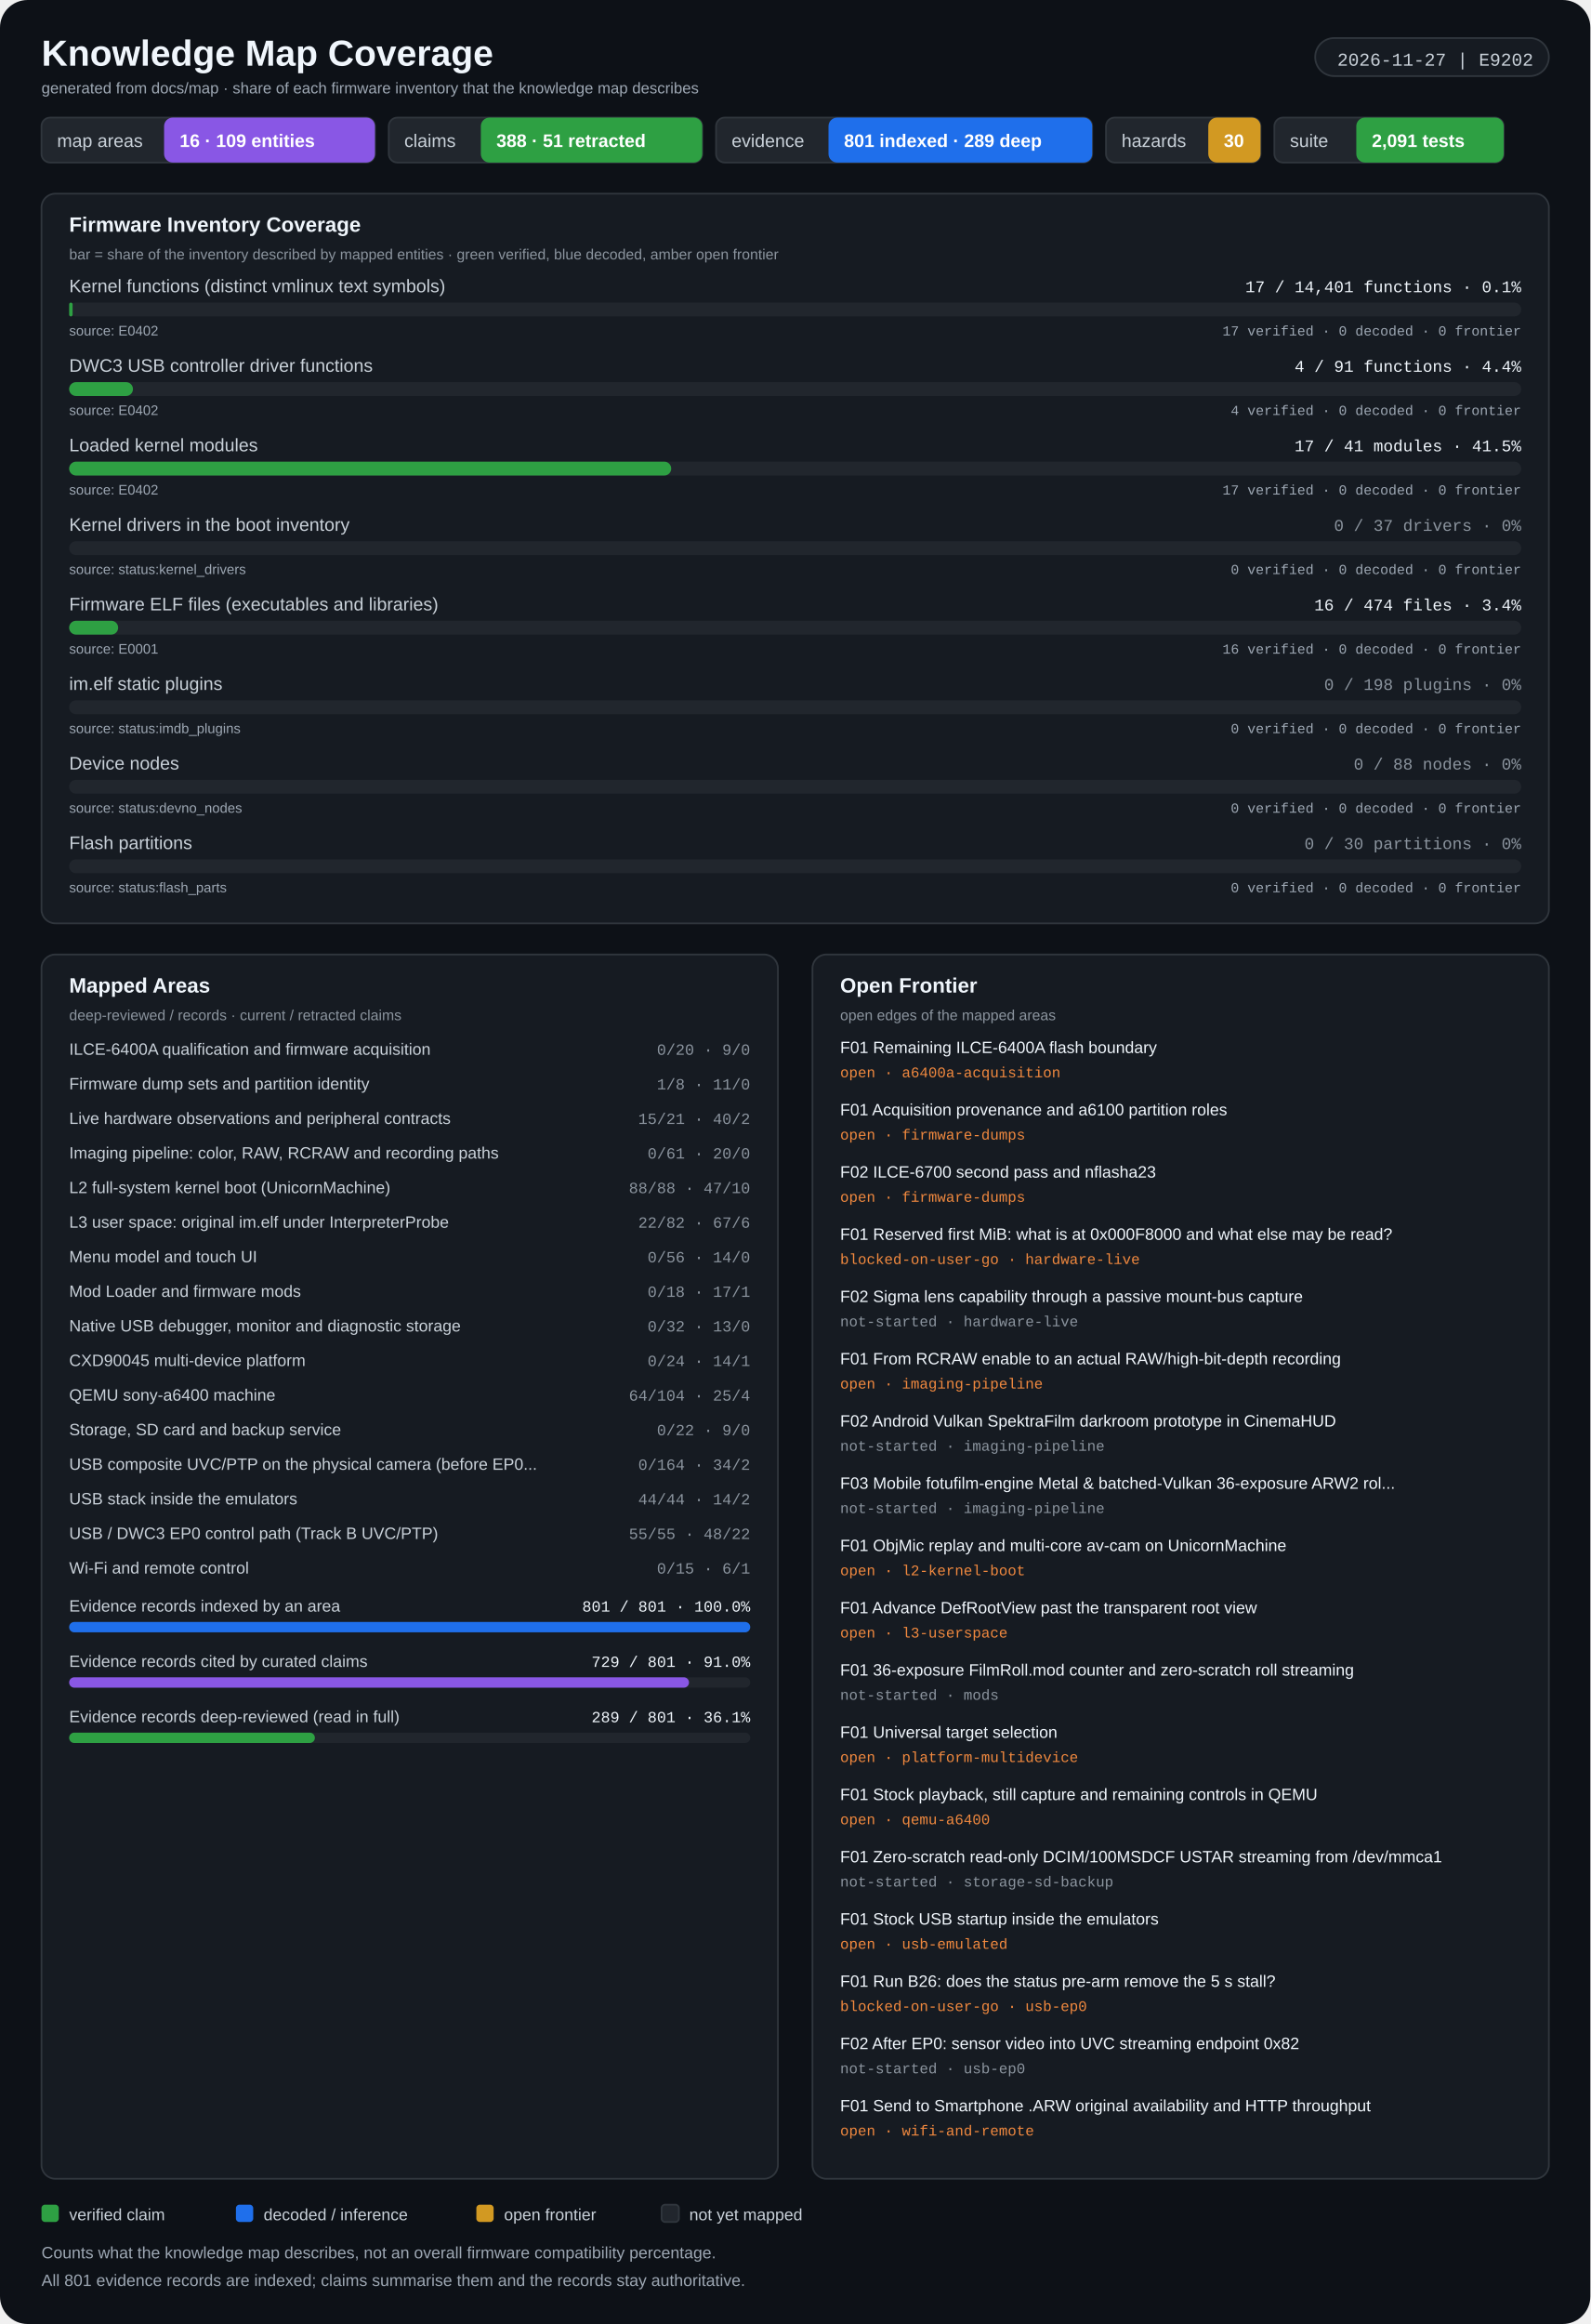
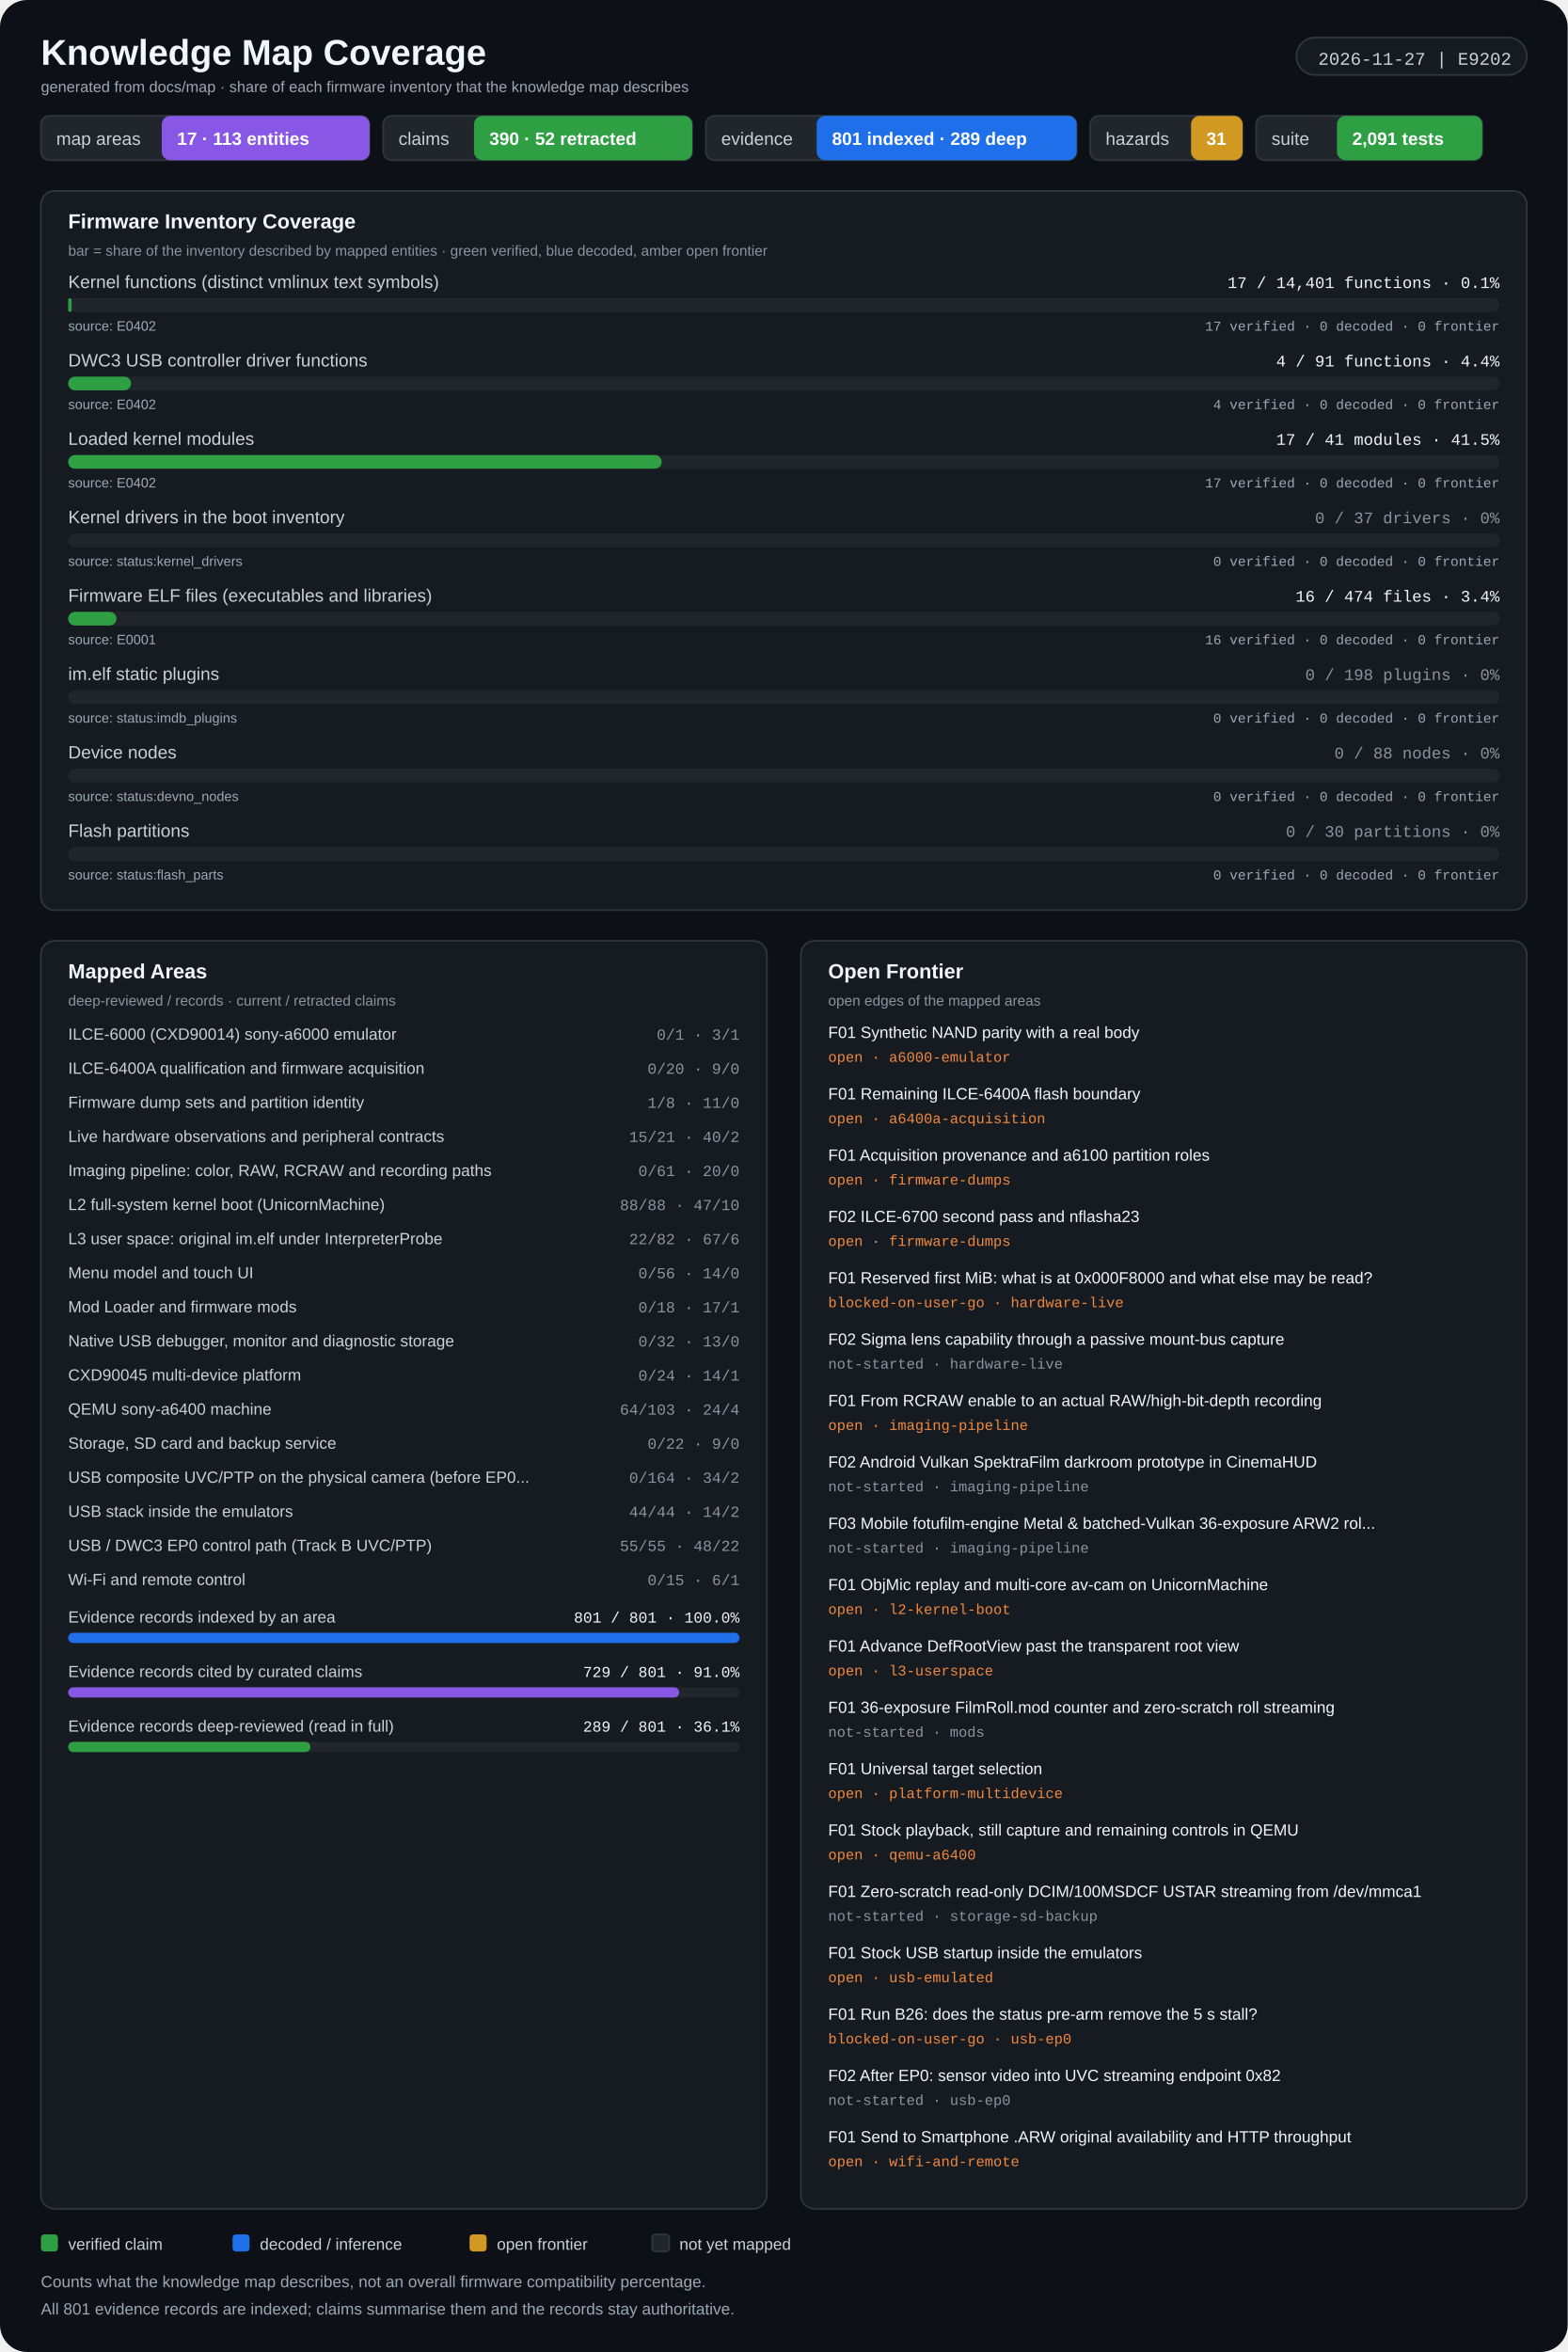
- <svg xmlns="http://www.w3.org/2000/svg" width="920" height="1344" viewBox="0 0 920 1344" role="img" aria-labelledby="title desc">
-   <rect width="920" height="1344" rx="16" fill="#0d1117" />
+ <svg xmlns="http://www.w3.org/2000/svg" width="920" height="1380" viewBox="0 0 920 1380" role="img" aria-labelledby="title desc">
+   <rect width="920" height="1380" rx="16" fill="#0d1117" />
  <g>
    <text x="24" y="38" fill="#f0f6fc" font-size="21" font-weight="700" font-family="Segoe UI, Arial, sans-serif" text-anchor="start">Knowledge Map Coverage</text>
    <text x="24" y="54" fill="#9da7b3" font-size="9" font-weight="400" font-family="Segoe UI, Arial, sans-serif" text-anchor="start">generated from docs/map · share of each firmware inventory that the knowledge map describes</text>
    <rect x="760.82" y="22" width="135.18" height="22" rx="11" fill="#161b22" stroke="#30363d" stroke-width="1" />
    <text x="887" y="38" fill="#c9d1d9" font-size="10.5" font-weight="400" font-family="Consolas, 'Courier New', monospace" text-anchor="end">2026-11-27 | E9202</text>
    <rect x="24" y="68" width="192.878" height="26" rx="5" fill="#21262d" stroke="#30363d" stroke-width="1" />
    <rect x="94.92" y="68" width="121.958" height="26" rx="5" fill="#8957e5" />
    <text x="33" y="85" fill="#c9d1d9" font-size="10.5" font-weight="400" font-family="Segoe UI, Arial, sans-serif" text-anchor="start">map areas</text>
-     <text x="103.92" y="85" fill="#ffffff" font-size="10.5" font-weight="700" font-family="Segoe UI, Arial, sans-serif" text-anchor="start">16 · 109 entities</text>
+     <text x="103.92" y="85" fill="#ffffff" font-size="10.5" font-weight="700" font-family="Segoe UI, Arial, sans-serif" text-anchor="start">17 · 113 entities</text>
    <rect x="224.878" y="68" width="181.354" height="26" rx="5" fill="#21262d" stroke="#30363d" stroke-width="1" />
    <rect x="278.158" y="68" width="128.074" height="26" rx="5" fill="#2ea043" />
    <text x="233.878" y="85" fill="#c9d1d9" font-size="10.5" font-weight="400" font-family="Segoe UI, Arial, sans-serif" text-anchor="start">claims</text>
-     <text x="287.158" y="85" fill="#ffffff" font-size="10.5" font-weight="700" font-family="Segoe UI, Arial, sans-serif" text-anchor="start">388 · 51 retracted</text>
+     <text x="287.158" y="85" fill="#ffffff" font-size="10.5" font-weight="700" font-family="Segoe UI, Arial, sans-serif" text-anchor="start">390 · 52 retracted</text>
    <rect x="414.232" y="68" width="217.574" height="26" rx="5" fill="#21262d" stroke="#30363d" stroke-width="1" />
    <rect x="479.272" y="68" width="152.534" height="26" rx="5" fill="#1f6feb" />
    <text x="423.232" y="85" fill="#c9d1d9" font-size="10.5" font-weight="400" font-family="Segoe UI, Arial, sans-serif" text-anchor="start">evidence</text>
    <text x="488.272" y="85" fill="#ffffff" font-size="10.5" font-weight="700" font-family="Segoe UI, Arial, sans-serif" text-anchor="start">801 indexed · 289 deep</text>
    <rect x="639.806" y="68" width="89.39" height="26" rx="5" fill="#21262d" stroke="#30363d" stroke-width="1" />
    <rect x="698.966" y="68" width="30.23" height="26" rx="5" fill="#d29922" />
    <text x="648.806" y="85" fill="#c9d1d9" font-size="10.5" font-weight="400" font-family="Segoe UI, Arial, sans-serif" text-anchor="start">hazards</text>
-     <text x="707.966" y="85" fill="#ffffff" font-size="10.5" font-weight="700" font-family="Segoe UI, Arial, sans-serif" text-anchor="start">30</text>
+     <text x="707.966" y="85" fill="#ffffff" font-size="10.5" font-weight="700" font-family="Segoe UI, Arial, sans-serif" text-anchor="start">31</text>
    <rect x="737.197" y="68" width="132.667" height="26" rx="5" fill="#21262d" stroke="#30363d" stroke-width="1" />
    <rect x="784.597" y="68" width="85.267" height="26" rx="5" fill="#2ea043" />
    <text x="746.197" y="85" fill="#c9d1d9" font-size="10.5" font-weight="400" font-family="Segoe UI, Arial, sans-serif" text-anchor="start">suite</text>
    <text x="793.597" y="85" fill="#ffffff" font-size="10.5" font-weight="700" font-family="Segoe UI, Arial, sans-serif" text-anchor="start">2,091 tests</text>
    <rect x="24" y="112" width="872" height="422" rx="8" fill="#161b22" stroke="#30363d" stroke-width="1" />
    <text x="40" y="134" fill="#f0f6fc" font-size="12" font-weight="700" font-family="Segoe UI, Arial, sans-serif" text-anchor="start">Firmware Inventory Coverage</text>
    <text x="40" y="150" fill="#8b949e" font-size="8.5" font-weight="400" font-family="Segoe UI, Arial, sans-serif" text-anchor="start">bar = share of the inventory described by mapped entities · green verified, blue decoded, amber open frontier</text>
    <text x="40" y="169" fill="#c9d1d9" font-size="10.5" font-weight="400" font-family="Segoe UI, Arial, sans-serif" text-anchor="start">Kernel functions (distinct vmlinux text symbols)</text>
    <text x="880" y="169" fill="#f0f6fc" font-size="9.5" font-weight="400" font-family="Consolas, 'Courier New', monospace" text-anchor="end">17 / 14,401 functions · 0.1%</text>
    <rect x="40" y="175" width="840" height="8" rx="4" fill="#21262d" />
    <rect x="40" y="175" width="2" height="8" rx="1" fill="#2ea043" />
    <text x="40" y="194" fill="#9da7b3" font-size="8" font-weight="400" font-family="Segoe UI, Arial, sans-serif" text-anchor="start">source: E0402</text>
    <text x="880" y="194" fill="#9da7b3" font-size="8" font-weight="400" font-family="Consolas, 'Courier New', monospace" text-anchor="end">17 verified · 0 decoded · 0 frontier</text>
    <text x="40" y="215" fill="#c9d1d9" font-size="10.5" font-weight="400" font-family="Segoe UI, Arial, sans-serif" text-anchor="start">DWC3 USB controller driver functions</text>
    <text x="880" y="215" fill="#f0f6fc" font-size="9.5" font-weight="400" font-family="Consolas, 'Courier New', monospace" text-anchor="end">4 / 91 functions · 4.4%</text>
    <rect x="40" y="221" width="840" height="8" rx="4" fill="#21262d" />
    <rect x="40" y="221" width="36.923" height="8" rx="4" fill="#2ea043" />
    <text x="40" y="240" fill="#9da7b3" font-size="8" font-weight="400" font-family="Segoe UI, Arial, sans-serif" text-anchor="start">source: E0402</text>
    <text x="880" y="240" fill="#9da7b3" font-size="8" font-weight="400" font-family="Consolas, 'Courier New', monospace" text-anchor="end">4 verified · 0 decoded · 0 frontier</text>
    <text x="40" y="261" fill="#c9d1d9" font-size="10.5" font-weight="400" font-family="Segoe UI, Arial, sans-serif" text-anchor="start">Loaded kernel modules</text>
    <text x="880" y="261" fill="#f0f6fc" font-size="9.5" font-weight="400" font-family="Consolas, 'Courier New', monospace" text-anchor="end">17 / 41 modules · 41.5%</text>
    <rect x="40" y="267" width="840" height="8" rx="4" fill="#21262d" />
    <rect x="40" y="267" width="348.293" height="8" rx="4" fill="#2ea043" />
    <text x="40" y="286" fill="#9da7b3" font-size="8" font-weight="400" font-family="Segoe UI, Arial, sans-serif" text-anchor="start">source: E0402</text>
    <text x="880" y="286" fill="#9da7b3" font-size="8" font-weight="400" font-family="Consolas, 'Courier New', monospace" text-anchor="end">17 verified · 0 decoded · 0 frontier</text>
    <text x="40" y="307" fill="#c9d1d9" font-size="10.5" font-weight="400" font-family="Segoe UI, Arial, sans-serif" text-anchor="start">Kernel drivers in the boot inventory</text>
    <text x="880" y="307" fill="#8b949e" font-size="9.5" font-weight="400" font-family="Consolas, 'Courier New', monospace" text-anchor="end">0 / 37 drivers · 0%</text>
    <rect x="40" y="313" width="840" height="8" rx="4" fill="#21262d" />
    <text x="40" y="332" fill="#9da7b3" font-size="8" font-weight="400" font-family="Segoe UI, Arial, sans-serif" text-anchor="start">source: status:kernel_drivers</text>
    <text x="880" y="332" fill="#9da7b3" font-size="8" font-weight="400" font-family="Consolas, 'Courier New', monospace" text-anchor="end">0 verified · 0 decoded · 0 frontier</text>
    <text x="40" y="353" fill="#c9d1d9" font-size="10.5" font-weight="400" font-family="Segoe UI, Arial, sans-serif" text-anchor="start">Firmware ELF files (executables and libraries)</text>
    <text x="880" y="353" fill="#f0f6fc" font-size="9.5" font-weight="400" font-family="Consolas, 'Courier New', monospace" text-anchor="end">16 / 474 files · 3.4%</text>
    <rect x="40" y="359" width="840" height="8" rx="4" fill="#21262d" />
    <rect x="40" y="359" width="28.354" height="8" rx="4" fill="#2ea043" />
    <text x="40" y="378" fill="#9da7b3" font-size="8" font-weight="400" font-family="Segoe UI, Arial, sans-serif" text-anchor="start">source: E0001</text>
    <text x="880" y="378" fill="#9da7b3" font-size="8" font-weight="400" font-family="Consolas, 'Courier New', monospace" text-anchor="end">16 verified · 0 decoded · 0 frontier</text>
    <text x="40" y="399" fill="#c9d1d9" font-size="10.5" font-weight="400" font-family="Segoe UI, Arial, sans-serif" text-anchor="start">im.elf static plugins</text>
    <text x="880" y="399" fill="#8b949e" font-size="9.5" font-weight="400" font-family="Consolas, 'Courier New', monospace" text-anchor="end">0 / 198 plugins · 0%</text>
    <rect x="40" y="405" width="840" height="8" rx="4" fill="#21262d" />
    <text x="40" y="424" fill="#9da7b3" font-size="8" font-weight="400" font-family="Segoe UI, Arial, sans-serif" text-anchor="start">source: status:imdb_plugins</text>
    <text x="880" y="424" fill="#9da7b3" font-size="8" font-weight="400" font-family="Consolas, 'Courier New', monospace" text-anchor="end">0 verified · 0 decoded · 0 frontier</text>
    <text x="40" y="445" fill="#c9d1d9" font-size="10.5" font-weight="400" font-family="Segoe UI, Arial, sans-serif" text-anchor="start">Device nodes</text>
    <text x="880" y="445" fill="#8b949e" font-size="9.5" font-weight="400" font-family="Consolas, 'Courier New', monospace" text-anchor="end">0 / 88 nodes · 0%</text>
    <rect x="40" y="451" width="840" height="8" rx="4" fill="#21262d" />
    <text x="40" y="470" fill="#9da7b3" font-size="8" font-weight="400" font-family="Segoe UI, Arial, sans-serif" text-anchor="start">source: status:devno_nodes</text>
    <text x="880" y="470" fill="#9da7b3" font-size="8" font-weight="400" font-family="Consolas, 'Courier New', monospace" text-anchor="end">0 verified · 0 decoded · 0 frontier</text>
    <text x="40" y="491" fill="#c9d1d9" font-size="10.5" font-weight="400" font-family="Segoe UI, Arial, sans-serif" text-anchor="start">Flash partitions</text>
    <text x="880" y="491" fill="#8b949e" font-size="9.5" font-weight="400" font-family="Consolas, 'Courier New', monospace" text-anchor="end">0 / 30 partitions · 0%</text>
    <rect x="40" y="497" width="840" height="8" rx="4" fill="#21262d" />
    <text x="40" y="516" fill="#9da7b3" font-size="8" font-weight="400" font-family="Segoe UI, Arial, sans-serif" text-anchor="start">source: status:flash_parts</text>
    <text x="880" y="516" fill="#9da7b3" font-size="8" font-weight="400" font-family="Consolas, 'Courier New', monospace" text-anchor="end">0 verified · 0 decoded · 0 frontier</text>
-     <rect x="24" y="552" width="426" height="708" rx="8" fill="#161b22" stroke="#30363d" stroke-width="1" />
-     <rect x="470" y="552" width="426" height="708" rx="8" fill="#161b22" stroke="#30363d" stroke-width="1" />
+     <rect x="24" y="552" width="426" height="744" rx="8" fill="#161b22" stroke="#30363d" stroke-width="1" />
+     <rect x="470" y="552" width="426" height="744" rx="8" fill="#161b22" stroke="#30363d" stroke-width="1" />
    <text x="40" y="574" fill="#f0f6fc" font-size="12" font-weight="700" font-family="Segoe UI, Arial, sans-serif" text-anchor="start">Mapped Areas</text>
    <text x="40" y="590" fill="#8b949e" font-size="8.5" font-weight="400" font-family="Segoe UI, Arial, sans-serif" text-anchor="start">deep-reviewed / records · current / retracted claims</text>
    <text x="486" y="574" fill="#f0f6fc" font-size="12" font-weight="700" font-family="Segoe UI, Arial, sans-serif" text-anchor="start">Open Frontier</text>
    <text x="486" y="590" fill="#8b949e" font-size="8.5" font-weight="400" font-family="Segoe UI, Arial, sans-serif" text-anchor="start">open edges of the mapped areas</text>
-     <text x="40" y="610" fill="#c9d1d9" font-size="9.5" font-weight="400" font-family="Segoe UI, Arial, sans-serif" text-anchor="start">ILCE-6400A qualification and firmware acquisition</text>
-     <text x="434" y="610" fill="#8b949e" font-size="9" font-weight="400" font-family="Consolas, 'Courier New', monospace" text-anchor="end">0/20 · 9/0</text>
-     <text x="40" y="630" fill="#c9d1d9" font-size="9.5" font-weight="400" font-family="Segoe UI, Arial, sans-serif" text-anchor="start">Firmware dump sets and partition identity</text>
-     <text x="434" y="630" fill="#8b949e" font-size="9" font-weight="400" font-family="Consolas, 'Courier New', monospace" text-anchor="end">1/8 · 11/0</text>
-     <text x="40" y="650" fill="#c9d1d9" font-size="9.5" font-weight="400" font-family="Segoe UI, Arial, sans-serif" text-anchor="start">Live hardware observations and peripheral contracts</text>
-     <text x="434" y="650" fill="#8b949e" font-size="9" font-weight="400" font-family="Consolas, 'Courier New', monospace" text-anchor="end">15/21 · 40/2</text>
-     <text x="40" y="670" fill="#c9d1d9" font-size="9.5" font-weight="400" font-family="Segoe UI, Arial, sans-serif" text-anchor="start">Imaging pipeline: color, RAW, RCRAW and recording paths</text>
-     <text x="434" y="670" fill="#8b949e" font-size="9" font-weight="400" font-family="Consolas, 'Courier New', monospace" text-anchor="end">0/61 · 20/0</text>
-     <text x="40" y="690" fill="#c9d1d9" font-size="9.5" font-weight="400" font-family="Segoe UI, Arial, sans-serif" text-anchor="start">L2 full-system kernel boot (UnicornMachine)</text>
-     <text x="434" y="690" fill="#8b949e" font-size="9" font-weight="400" font-family="Consolas, 'Courier New', monospace" text-anchor="end">88/88 · 47/10</text>
-     <text x="40" y="710" fill="#c9d1d9" font-size="9.5" font-weight="400" font-family="Segoe UI, Arial, sans-serif" text-anchor="start">L3 user space: original im.elf under InterpreterProbe</text>
-     <text x="434" y="710" fill="#8b949e" font-size="9" font-weight="400" font-family="Consolas, 'Courier New', monospace" text-anchor="end">22/82 · 67/6</text>
-     <text x="40" y="730" fill="#c9d1d9" font-size="9.5" font-weight="400" font-family="Segoe UI, Arial, sans-serif" text-anchor="start">Menu model and touch UI</text>
-     <text x="434" y="730" fill="#8b949e" font-size="9" font-weight="400" font-family="Consolas, 'Courier New', monospace" text-anchor="end">0/56 · 14/0</text>
-     <text x="40" y="750" fill="#c9d1d9" font-size="9.5" font-weight="400" font-family="Segoe UI, Arial, sans-serif" text-anchor="start">Mod Loader and firmware mods</text>
-     <text x="434" y="750" fill="#8b949e" font-size="9" font-weight="400" font-family="Consolas, 'Courier New', monospace" text-anchor="end">0/18 · 17/1</text>
-     <text x="40" y="770" fill="#c9d1d9" font-size="9.5" font-weight="400" font-family="Segoe UI, Arial, sans-serif" text-anchor="start">Native USB debugger, monitor and diagnostic storage</text>
-     <text x="434" y="770" fill="#8b949e" font-size="9" font-weight="400" font-family="Consolas, 'Courier New', monospace" text-anchor="end">0/32 · 13/0</text>
-     <text x="40" y="790" fill="#c9d1d9" font-size="9.5" font-weight="400" font-family="Segoe UI, Arial, sans-serif" text-anchor="start">CXD90045 multi-device platform</text>
-     <text x="434" y="790" fill="#8b949e" font-size="9" font-weight="400" font-family="Consolas, 'Courier New', monospace" text-anchor="end">0/24 · 14/1</text>
-     <text x="40" y="810" fill="#c9d1d9" font-size="9.5" font-weight="400" font-family="Segoe UI, Arial, sans-serif" text-anchor="start">QEMU sony-a6400 machine</text>
-     <text x="434" y="810" fill="#8b949e" font-size="9" font-weight="400" font-family="Consolas, 'Courier New', monospace" text-anchor="end">64/104 · 25/4</text>
-     <text x="40" y="830" fill="#c9d1d9" font-size="9.5" font-weight="400" font-family="Segoe UI, Arial, sans-serif" text-anchor="start">Storage, SD card and backup service</text>
-     <text x="434" y="830" fill="#8b949e" font-size="9" font-weight="400" font-family="Consolas, 'Courier New', monospace" text-anchor="end">0/22 · 9/0</text>
-     <text x="40" y="850" fill="#c9d1d9" font-size="9.5" font-weight="400" font-family="Segoe UI, Arial, sans-serif" text-anchor="start">USB composite UVC/PTP on the physical camera (before EP0...</text>
-     <text x="434" y="850" fill="#8b949e" font-size="9" font-weight="400" font-family="Consolas, 'Courier New', monospace" text-anchor="end">0/164 · 34/2</text>
-     <text x="40" y="870" fill="#c9d1d9" font-size="9.5" font-weight="400" font-family="Segoe UI, Arial, sans-serif" text-anchor="start">USB stack inside the emulators</text>
-     <text x="434" y="870" fill="#8b949e" font-size="9" font-weight="400" font-family="Consolas, 'Courier New', monospace" text-anchor="end">44/44 · 14/2</text>
-     <text x="40" y="890" fill="#c9d1d9" font-size="9.5" font-weight="400" font-family="Segoe UI, Arial, sans-serif" text-anchor="start">USB / DWC3 EP0 control path (Track B UVC/PTP)</text>
-     <text x="434" y="890" fill="#8b949e" font-size="9" font-weight="400" font-family="Consolas, 'Courier New', monospace" text-anchor="end">55/55 · 48/22</text>
-     <text x="40" y="910" fill="#c9d1d9" font-size="9.5" font-weight="400" font-family="Segoe UI, Arial, sans-serif" text-anchor="start">Wi-Fi and remote control</text>
-     <text x="434" y="910" fill="#8b949e" font-size="9" font-weight="400" font-family="Consolas, 'Courier New', monospace" text-anchor="end">0/15 · 6/1</text>
-     <text x="40" y="932" fill="#c9d1d9" font-size="9.5" font-weight="400" font-family="Segoe UI, Arial, sans-serif" text-anchor="start">Evidence records indexed by an area</text>
-     <text x="434" y="932" fill="#f0f6fc" font-size="9" font-weight="400" font-family="Consolas, 'Courier New', monospace" text-anchor="end">801 / 801 · 100.0%</text>
-     <rect x="40" y="938" width="394" height="6" rx="3" fill="#21262d" />
-     <rect x="40" y="938" width="394" height="6" rx="3" fill="#1f6feb" />
-     <text x="40" y="964" fill="#c9d1d9" font-size="9.5" font-weight="400" font-family="Segoe UI, Arial, sans-serif" text-anchor="start">Evidence records cited by curated claims</text>
-     <text x="434" y="964" fill="#f0f6fc" font-size="9" font-weight="400" font-family="Consolas, 'Courier New', monospace" text-anchor="end">729 / 801 · 91.0%</text>
-     <rect x="40" y="970" width="394" height="6" rx="3" fill="#21262d" />
-     <rect x="40" y="970" width="358.584" height="6" rx="3" fill="#8957e5" />
-     <text x="40" y="996" fill="#c9d1d9" font-size="9.5" font-weight="400" font-family="Segoe UI, Arial, sans-serif" text-anchor="start">Evidence records deep-reviewed (read in full)</text>
-     <text x="434" y="996" fill="#f0f6fc" font-size="9" font-weight="400" font-family="Consolas, 'Courier New', monospace" text-anchor="end">289 / 801 · 36.1%</text>
-     <rect x="40" y="1002" width="394" height="6" rx="3" fill="#21262d" />
-     <rect x="40" y="1002" width="142.155" height="6" rx="3" fill="#2ea043" />
-     <text x="486" y="609" fill="#f0f6fc" font-size="9.5" font-weight="400" font-family="Segoe UI, Arial, sans-serif" text-anchor="start">F01  Remaining ILCE-6400A flash boundary</text>
-     <text x="486" y="623" fill="#f0883e" font-size="8.5" font-weight="400" font-family="Consolas, 'Courier New', monospace" text-anchor="start">open · a6400a-acquisition</text>
-     <text x="486" y="645" fill="#f0f6fc" font-size="9.5" font-weight="400" font-family="Segoe UI, Arial, sans-serif" text-anchor="start">F01  Acquisition provenance and a6100 partition roles</text>
-     <text x="486" y="659" fill="#f0883e" font-size="8.5" font-weight="400" font-family="Consolas, 'Courier New', monospace" text-anchor="start">open · firmware-dumps</text>
-     <text x="486" y="681" fill="#f0f6fc" font-size="9.5" font-weight="400" font-family="Segoe UI, Arial, sans-serif" text-anchor="start">F02  ILCE-6700 second pass and nflasha23</text>
+     <text x="40" y="610" fill="#c9d1d9" font-size="9.5" font-weight="400" font-family="Segoe UI, Arial, sans-serif" text-anchor="start">ILCE-6000 (CXD90014) sony-a6000 emulator</text>
+     <text x="434" y="610" fill="#8b949e" font-size="9" font-weight="400" font-family="Consolas, 'Courier New', monospace" text-anchor="end">0/1 · 3/1</text>
+     <text x="40" y="630" fill="#c9d1d9" font-size="9.5" font-weight="400" font-family="Segoe UI, Arial, sans-serif" text-anchor="start">ILCE-6400A qualification and firmware acquisition</text>
+     <text x="434" y="630" fill="#8b949e" font-size="9" font-weight="400" font-family="Consolas, 'Courier New', monospace" text-anchor="end">0/20 · 9/0</text>
+     <text x="40" y="650" fill="#c9d1d9" font-size="9.5" font-weight="400" font-family="Segoe UI, Arial, sans-serif" text-anchor="start">Firmware dump sets and partition identity</text>
+     <text x="434" y="650" fill="#8b949e" font-size="9" font-weight="400" font-family="Consolas, 'Courier New', monospace" text-anchor="end">1/8 · 11/0</text>
+     <text x="40" y="670" fill="#c9d1d9" font-size="9.5" font-weight="400" font-family="Segoe UI, Arial, sans-serif" text-anchor="start">Live hardware observations and peripheral contracts</text>
+     <text x="434" y="670" fill="#8b949e" font-size="9" font-weight="400" font-family="Consolas, 'Courier New', monospace" text-anchor="end">15/21 · 40/2</text>
+     <text x="40" y="690" fill="#c9d1d9" font-size="9.5" font-weight="400" font-family="Segoe UI, Arial, sans-serif" text-anchor="start">Imaging pipeline: color, RAW, RCRAW and recording paths</text>
+     <text x="434" y="690" fill="#8b949e" font-size="9" font-weight="400" font-family="Consolas, 'Courier New', monospace" text-anchor="end">0/61 · 20/0</text>
+     <text x="40" y="710" fill="#c9d1d9" font-size="9.5" font-weight="400" font-family="Segoe UI, Arial, sans-serif" text-anchor="start">L2 full-system kernel boot (UnicornMachine)</text>
+     <text x="434" y="710" fill="#8b949e" font-size="9" font-weight="400" font-family="Consolas, 'Courier New', monospace" text-anchor="end">88/88 · 47/10</text>
+     <text x="40" y="730" fill="#c9d1d9" font-size="9.5" font-weight="400" font-family="Segoe UI, Arial, sans-serif" text-anchor="start">L3 user space: original im.elf under InterpreterProbe</text>
+     <text x="434" y="730" fill="#8b949e" font-size="9" font-weight="400" font-family="Consolas, 'Courier New', monospace" text-anchor="end">22/82 · 67/6</text>
+     <text x="40" y="750" fill="#c9d1d9" font-size="9.5" font-weight="400" font-family="Segoe UI, Arial, sans-serif" text-anchor="start">Menu model and touch UI</text>
+     <text x="434" y="750" fill="#8b949e" font-size="9" font-weight="400" font-family="Consolas, 'Courier New', monospace" text-anchor="end">0/56 · 14/0</text>
+     <text x="40" y="770" fill="#c9d1d9" font-size="9.5" font-weight="400" font-family="Segoe UI, Arial, sans-serif" text-anchor="start">Mod Loader and firmware mods</text>
+     <text x="434" y="770" fill="#8b949e" font-size="9" font-weight="400" font-family="Consolas, 'Courier New', monospace" text-anchor="end">0/18 · 17/1</text>
+     <text x="40" y="790" fill="#c9d1d9" font-size="9.5" font-weight="400" font-family="Segoe UI, Arial, sans-serif" text-anchor="start">Native USB debugger, monitor and diagnostic storage</text>
+     <text x="434" y="790" fill="#8b949e" font-size="9" font-weight="400" font-family="Consolas, 'Courier New', monospace" text-anchor="end">0/32 · 13/0</text>
+     <text x="40" y="810" fill="#c9d1d9" font-size="9.5" font-weight="400" font-family="Segoe UI, Arial, sans-serif" text-anchor="start">CXD90045 multi-device platform</text>
+     <text x="434" y="810" fill="#8b949e" font-size="9" font-weight="400" font-family="Consolas, 'Courier New', monospace" text-anchor="end">0/24 · 14/1</text>
+     <text x="40" y="830" fill="#c9d1d9" font-size="9.5" font-weight="400" font-family="Segoe UI, Arial, sans-serif" text-anchor="start">QEMU sony-a6400 machine</text>
+     <text x="434" y="830" fill="#8b949e" font-size="9" font-weight="400" font-family="Consolas, 'Courier New', monospace" text-anchor="end">64/103 · 24/4</text>
+     <text x="40" y="850" fill="#c9d1d9" font-size="9.5" font-weight="400" font-family="Segoe UI, Arial, sans-serif" text-anchor="start">Storage, SD card and backup service</text>
+     <text x="434" y="850" fill="#8b949e" font-size="9" font-weight="400" font-family="Consolas, 'Courier New', monospace" text-anchor="end">0/22 · 9/0</text>
+     <text x="40" y="870" fill="#c9d1d9" font-size="9.5" font-weight="400" font-family="Segoe UI, Arial, sans-serif" text-anchor="start">USB composite UVC/PTP on the physical camera (before EP0...</text>
+     <text x="434" y="870" fill="#8b949e" font-size="9" font-weight="400" font-family="Consolas, 'Courier New', monospace" text-anchor="end">0/164 · 34/2</text>
+     <text x="40" y="890" fill="#c9d1d9" font-size="9.5" font-weight="400" font-family="Segoe UI, Arial, sans-serif" text-anchor="start">USB stack inside the emulators</text>
+     <text x="434" y="890" fill="#8b949e" font-size="9" font-weight="400" font-family="Consolas, 'Courier New', monospace" text-anchor="end">44/44 · 14/2</text>
+     <text x="40" y="910" fill="#c9d1d9" font-size="9.5" font-weight="400" font-family="Segoe UI, Arial, sans-serif" text-anchor="start">USB / DWC3 EP0 control path (Track B UVC/PTP)</text>
+     <text x="434" y="910" fill="#8b949e" font-size="9" font-weight="400" font-family="Consolas, 'Courier New', monospace" text-anchor="end">55/55 · 48/22</text>
+     <text x="40" y="930" fill="#c9d1d9" font-size="9.5" font-weight="400" font-family="Segoe UI, Arial, sans-serif" text-anchor="start">Wi-Fi and remote control</text>
+     <text x="434" y="930" fill="#8b949e" font-size="9" font-weight="400" font-family="Consolas, 'Courier New', monospace" text-anchor="end">0/15 · 6/1</text>
+     <text x="40" y="952" fill="#c9d1d9" font-size="9.5" font-weight="400" font-family="Segoe UI, Arial, sans-serif" text-anchor="start">Evidence records indexed by an area</text>
+     <text x="434" y="952" fill="#f0f6fc" font-size="9" font-weight="400" font-family="Consolas, 'Courier New', monospace" text-anchor="end">801 / 801 · 100.0%</text>
+     <rect x="40" y="958" width="394" height="6" rx="3" fill="#21262d" />
+     <rect x="40" y="958" width="394" height="6" rx="3" fill="#1f6feb" />
+     <text x="40" y="984" fill="#c9d1d9" font-size="9.5" font-weight="400" font-family="Segoe UI, Arial, sans-serif" text-anchor="start">Evidence records cited by curated claims</text>
+     <text x="434" y="984" fill="#f0f6fc" font-size="9" font-weight="400" font-family="Consolas, 'Courier New', monospace" text-anchor="end">729 / 801 · 91.0%</text>
+     <rect x="40" y="990" width="394" height="6" rx="3" fill="#21262d" />
+     <rect x="40" y="990" width="358.584" height="6" rx="3" fill="#8957e5" />
+     <text x="40" y="1016" fill="#c9d1d9" font-size="9.5" font-weight="400" font-family="Segoe UI, Arial, sans-serif" text-anchor="start">Evidence records deep-reviewed (read in full)</text>
+     <text x="434" y="1016" fill="#f0f6fc" font-size="9" font-weight="400" font-family="Consolas, 'Courier New', monospace" text-anchor="end">289 / 801 · 36.1%</text>
+     <rect x="40" y="1022" width="394" height="6" rx="3" fill="#21262d" />
+     <rect x="40" y="1022" width="142.155" height="6" rx="3" fill="#2ea043" />
+     <text x="486" y="609" fill="#f0f6fc" font-size="9.5" font-weight="400" font-family="Segoe UI, Arial, sans-serif" text-anchor="start">F01  Synthetic NAND parity with a real body</text>
+     <text x="486" y="623" fill="#f0883e" font-size="8.5" font-weight="400" font-family="Consolas, 'Courier New', monospace" text-anchor="start">open · a6000-emulator</text>
+     <text x="486" y="645" fill="#f0f6fc" font-size="9.5" font-weight="400" font-family="Segoe UI, Arial, sans-serif" text-anchor="start">F01  Remaining ILCE-6400A flash boundary</text>
+     <text x="486" y="659" fill="#f0883e" font-size="8.5" font-weight="400" font-family="Consolas, 'Courier New', monospace" text-anchor="start">open · a6400a-acquisition</text>
+     <text x="486" y="681" fill="#f0f6fc" font-size="9.5" font-weight="400" font-family="Segoe UI, Arial, sans-serif" text-anchor="start">F01  Acquisition provenance and a6100 partition roles</text>
    <text x="486" y="695" fill="#f0883e" font-size="8.5" font-weight="400" font-family="Consolas, 'Courier New', monospace" text-anchor="start">open · firmware-dumps</text>
-     <text x="486" y="717" fill="#f0f6fc" font-size="9.5" font-weight="400" font-family="Segoe UI, Arial, sans-serif" text-anchor="start">F01  Reserved first MiB: what is at 0x000F8000 and what else may be read?</text>
-     <text x="486" y="731" fill="#f0883e" font-size="8.5" font-weight="400" font-family="Consolas, 'Courier New', monospace" text-anchor="start">blocked-on-user-go · hardware-live</text>
-     <text x="486" y="753" fill="#f0f6fc" font-size="9.5" font-weight="400" font-family="Segoe UI, Arial, sans-serif" text-anchor="start">F02  Sigma lens capability through a passive mount-bus capture</text>
-     <text x="486" y="767" fill="#8b949e" font-size="8.5" font-weight="400" font-family="Consolas, 'Courier New', monospace" text-anchor="start">not-started · hardware-live</text>
-     <text x="486" y="789" fill="#f0f6fc" font-size="9.5" font-weight="400" font-family="Segoe UI, Arial, sans-serif" text-anchor="start">F01  From RCRAW enable to an actual RAW/high-bit-depth recording</text>
-     <text x="486" y="803" fill="#f0883e" font-size="8.5" font-weight="400" font-family="Consolas, 'Courier New', monospace" text-anchor="start">open · imaging-pipeline</text>
-     <text x="486" y="825" fill="#f0f6fc" font-size="9.5" font-weight="400" font-family="Segoe UI, Arial, sans-serif" text-anchor="start">F02  Android Vulkan SpektraFilm darkroom prototype in CinemaHUD</text>
-     <text x="486" y="839" fill="#8b949e" font-size="8.5" font-weight="400" font-family="Consolas, 'Courier New', monospace" text-anchor="start">not-started · imaging-pipeline</text>
-     <text x="486" y="861" fill="#f0f6fc" font-size="9.5" font-weight="400" font-family="Segoe UI, Arial, sans-serif" text-anchor="start">F03  Mobile fotufilm-engine Metal &amp; batched-Vulkan 36-exposure ARW2 rol...</text>
+     <text x="486" y="717" fill="#f0f6fc" font-size="9.5" font-weight="400" font-family="Segoe UI, Arial, sans-serif" text-anchor="start">F02  ILCE-6700 second pass and nflasha23</text>
+     <text x="486" y="731" fill="#f0883e" font-size="8.5" font-weight="400" font-family="Consolas, 'Courier New', monospace" text-anchor="start">open · firmware-dumps</text>
+     <text x="486" y="753" fill="#f0f6fc" font-size="9.5" font-weight="400" font-family="Segoe UI, Arial, sans-serif" text-anchor="start">F01  Reserved first MiB: what is at 0x000F8000 and what else may be read?</text>
+     <text x="486" y="767" fill="#f0883e" font-size="8.5" font-weight="400" font-family="Consolas, 'Courier New', monospace" text-anchor="start">blocked-on-user-go · hardware-live</text>
+     <text x="486" y="789" fill="#f0f6fc" font-size="9.5" font-weight="400" font-family="Segoe UI, Arial, sans-serif" text-anchor="start">F02  Sigma lens capability through a passive mount-bus capture</text>
+     <text x="486" y="803" fill="#8b949e" font-size="8.5" font-weight="400" font-family="Consolas, 'Courier New', monospace" text-anchor="start">not-started · hardware-live</text>
+     <text x="486" y="825" fill="#f0f6fc" font-size="9.5" font-weight="400" font-family="Segoe UI, Arial, sans-serif" text-anchor="start">F01  From RCRAW enable to an actual RAW/high-bit-depth recording</text>
+     <text x="486" y="839" fill="#f0883e" font-size="8.5" font-weight="400" font-family="Consolas, 'Courier New', monospace" text-anchor="start">open · imaging-pipeline</text>
+     <text x="486" y="861" fill="#f0f6fc" font-size="9.5" font-weight="400" font-family="Segoe UI, Arial, sans-serif" text-anchor="start">F02  Android Vulkan SpektraFilm darkroom prototype in CinemaHUD</text>
    <text x="486" y="875" fill="#8b949e" font-size="8.5" font-weight="400" font-family="Consolas, 'Courier New', monospace" text-anchor="start">not-started · imaging-pipeline</text>
-     <text x="486" y="897" fill="#f0f6fc" font-size="9.5" font-weight="400" font-family="Segoe UI, Arial, sans-serif" text-anchor="start">F01  ObjMic replay and multi-core av-cam on UnicornMachine</text>
-     <text x="486" y="911" fill="#f0883e" font-size="8.5" font-weight="400" font-family="Consolas, 'Courier New', monospace" text-anchor="start">open · l2-kernel-boot</text>
-     <text x="486" y="933" fill="#f0f6fc" font-size="9.5" font-weight="400" font-family="Segoe UI, Arial, sans-serif" text-anchor="start">F01  Advance DefRootView past the transparent root view</text>
-     <text x="486" y="947" fill="#f0883e" font-size="8.5" font-weight="400" font-family="Consolas, 'Courier New', monospace" text-anchor="start">open · l3-userspace</text>
-     <text x="486" y="969" fill="#f0f6fc" font-size="9.5" font-weight="400" font-family="Segoe UI, Arial, sans-serif" text-anchor="start">F01  36-exposure FilmRoll.mod counter and zero-scratch roll streaming</text>
-     <text x="486" y="983" fill="#8b949e" font-size="8.5" font-weight="400" font-family="Consolas, 'Courier New', monospace" text-anchor="start">not-started · mods</text>
-     <text x="486" y="1005" fill="#f0f6fc" font-size="9.5" font-weight="400" font-family="Segoe UI, Arial, sans-serif" text-anchor="start">F01  Universal target selection</text>
-     <text x="486" y="1019" fill="#f0883e" font-size="8.5" font-weight="400" font-family="Consolas, 'Courier New', monospace" text-anchor="start">open · platform-multidevice</text>
-     <text x="486" y="1041" fill="#f0f6fc" font-size="9.5" font-weight="400" font-family="Segoe UI, Arial, sans-serif" text-anchor="start">F01  Stock playback, still capture and remaining controls in QEMU</text>
-     <text x="486" y="1055" fill="#f0883e" font-size="8.5" font-weight="400" font-family="Consolas, 'Courier New', monospace" text-anchor="start">open · qemu-a6400</text>
-     <text x="486" y="1077" fill="#f0f6fc" font-size="9.5" font-weight="400" font-family="Segoe UI, Arial, sans-serif" text-anchor="start">F01  Zero-scratch read-only DCIM/100MSDCF USTAR streaming from /dev/mmca1</text>
-     <text x="486" y="1091" fill="#8b949e" font-size="8.5" font-weight="400" font-family="Consolas, 'Courier New', monospace" text-anchor="start">not-started · storage-sd-backup</text>
-     <text x="486" y="1113" fill="#f0f6fc" font-size="9.5" font-weight="400" font-family="Segoe UI, Arial, sans-serif" text-anchor="start">F01  Stock USB startup inside the emulators</text>
-     <text x="486" y="1127" fill="#f0883e" font-size="8.5" font-weight="400" font-family="Consolas, 'Courier New', monospace" text-anchor="start">open · usb-emulated</text>
-     <text x="486" y="1149" fill="#f0f6fc" font-size="9.5" font-weight="400" font-family="Segoe UI, Arial, sans-serif" text-anchor="start">F01  Run B26: does the status pre-arm remove the 5 s stall?</text>
-     <text x="486" y="1163" fill="#f0883e" font-size="8.5" font-weight="400" font-family="Consolas, 'Courier New', monospace" text-anchor="start">blocked-on-user-go · usb-ep0</text>
-     <text x="486" y="1185" fill="#f0f6fc" font-size="9.5" font-weight="400" font-family="Segoe UI, Arial, sans-serif" text-anchor="start">F02  After EP0: sensor video into UVC streaming endpoint 0x82</text>
-     <text x="486" y="1199" fill="#8b949e" font-size="8.5" font-weight="400" font-family="Consolas, 'Courier New', monospace" text-anchor="start">not-started · usb-ep0</text>
-     <text x="486" y="1221" fill="#f0f6fc" font-size="9.5" font-weight="400" font-family="Segoe UI, Arial, sans-serif" text-anchor="start">F01  Send to Smartphone .ARW original availability and HTTP throughput</text>
-     <text x="486" y="1235" fill="#f0883e" font-size="8.5" font-weight="400" font-family="Consolas, 'Courier New', monospace" text-anchor="start">open · wifi-and-remote</text>
-     <rect x="24" y="1275" width="10" height="10" rx="2" fill="#2ea043" />
-     <text x="40" y="1284" fill="#c9d1d9" font-size="9.5" font-weight="400" font-family="Segoe UI, Arial, sans-serif" text-anchor="start">verified claim</text>
-     <rect x="136.48" y="1275" width="10" height="10" rx="2" fill="#1f6feb" />
-     <text x="152.48" y="1284" fill="#c9d1d9" font-size="9.5" font-weight="400" font-family="Segoe UI, Arial, sans-serif" text-anchor="start">decoded / inference</text>
-     <rect x="275.56" y="1275" width="10" height="10" rx="2" fill="#d29922" />
-     <text x="291.56" y="1284" fill="#c9d1d9" font-size="9.5" font-weight="400" font-family="Segoe UI, Arial, sans-serif" text-anchor="start">open frontier</text>
-     <rect x="382.72" y="1275" width="10" height="10" rx="2" fill="#21262d" stroke="#30363d" stroke-width="1" />
-     <text x="398.72" y="1284" fill="#c9d1d9" font-size="9.5" font-weight="400" font-family="Segoe UI, Arial, sans-serif" text-anchor="start">not yet mapped</text>
-     <text x="24" y="1306" fill="#9da7b3" font-size="9.5" font-weight="400" font-family="Segoe UI, Arial, sans-serif" text-anchor="start">Counts what the knowledge map describes, not an overall firmware compatibility percentage.</text>
-     <text x="24" y="1322" fill="#9da7b3" font-size="9.5" font-weight="400" font-family="Segoe UI, Arial, sans-serif" text-anchor="start">All 801 evidence records are indexed; claims summarise them and the records stay authoritative.</text>
+     <text x="486" y="897" fill="#f0f6fc" font-size="9.5" font-weight="400" font-family="Segoe UI, Arial, sans-serif" text-anchor="start">F03  Mobile fotufilm-engine Metal &amp; batched-Vulkan 36-exposure ARW2 rol...</text>
+     <text x="486" y="911" fill="#8b949e" font-size="8.5" font-weight="400" font-family="Consolas, 'Courier New', monospace" text-anchor="start">not-started · imaging-pipeline</text>
+     <text x="486" y="933" fill="#f0f6fc" font-size="9.5" font-weight="400" font-family="Segoe UI, Arial, sans-serif" text-anchor="start">F01  ObjMic replay and multi-core av-cam on UnicornMachine</text>
+     <text x="486" y="947" fill="#f0883e" font-size="8.5" font-weight="400" font-family="Consolas, 'Courier New', monospace" text-anchor="start">open · l2-kernel-boot</text>
+     <text x="486" y="969" fill="#f0f6fc" font-size="9.5" font-weight="400" font-family="Segoe UI, Arial, sans-serif" text-anchor="start">F01  Advance DefRootView past the transparent root view</text>
+     <text x="486" y="983" fill="#f0883e" font-size="8.5" font-weight="400" font-family="Consolas, 'Courier New', monospace" text-anchor="start">open · l3-userspace</text>
+     <text x="486" y="1005" fill="#f0f6fc" font-size="9.5" font-weight="400" font-family="Segoe UI, Arial, sans-serif" text-anchor="start">F01  36-exposure FilmRoll.mod counter and zero-scratch roll streaming</text>
+     <text x="486" y="1019" fill="#8b949e" font-size="8.5" font-weight="400" font-family="Consolas, 'Courier New', monospace" text-anchor="start">not-started · mods</text>
+     <text x="486" y="1041" fill="#f0f6fc" font-size="9.5" font-weight="400" font-family="Segoe UI, Arial, sans-serif" text-anchor="start">F01  Universal target selection</text>
+     <text x="486" y="1055" fill="#f0883e" font-size="8.5" font-weight="400" font-family="Consolas, 'Courier New', monospace" text-anchor="start">open · platform-multidevice</text>
+     <text x="486" y="1077" fill="#f0f6fc" font-size="9.5" font-weight="400" font-family="Segoe UI, Arial, sans-serif" text-anchor="start">F01  Stock playback, still capture and remaining controls in QEMU</text>
+     <text x="486" y="1091" fill="#f0883e" font-size="8.5" font-weight="400" font-family="Consolas, 'Courier New', monospace" text-anchor="start">open · qemu-a6400</text>
+     <text x="486" y="1113" fill="#f0f6fc" font-size="9.5" font-weight="400" font-family="Segoe UI, Arial, sans-serif" text-anchor="start">F01  Zero-scratch read-only DCIM/100MSDCF USTAR streaming from /dev/mmca1</text>
+     <text x="486" y="1127" fill="#8b949e" font-size="8.5" font-weight="400" font-family="Consolas, 'Courier New', monospace" text-anchor="start">not-started · storage-sd-backup</text>
+     <text x="486" y="1149" fill="#f0f6fc" font-size="9.5" font-weight="400" font-family="Segoe UI, Arial, sans-serif" text-anchor="start">F01  Stock USB startup inside the emulators</text>
+     <text x="486" y="1163" fill="#f0883e" font-size="8.5" font-weight="400" font-family="Consolas, 'Courier New', monospace" text-anchor="start">open · usb-emulated</text>
+     <text x="486" y="1185" fill="#f0f6fc" font-size="9.5" font-weight="400" font-family="Segoe UI, Arial, sans-serif" text-anchor="start">F01  Run B26: does the status pre-arm remove the 5 s stall?</text>
+     <text x="486" y="1199" fill="#f0883e" font-size="8.5" font-weight="400" font-family="Consolas, 'Courier New', monospace" text-anchor="start">blocked-on-user-go · usb-ep0</text>
+     <text x="486" y="1221" fill="#f0f6fc" font-size="9.5" font-weight="400" font-family="Segoe UI, Arial, sans-serif" text-anchor="start">F02  After EP0: sensor video into UVC streaming endpoint 0x82</text>
+     <text x="486" y="1235" fill="#8b949e" font-size="8.5" font-weight="400" font-family="Consolas, 'Courier New', monospace" text-anchor="start">not-started · usb-ep0</text>
+     <text x="486" y="1257" fill="#f0f6fc" font-size="9.5" font-weight="400" font-family="Segoe UI, Arial, sans-serif" text-anchor="start">F01  Send to Smartphone .ARW original availability and HTTP throughput</text>
+     <text x="486" y="1271" fill="#f0883e" font-size="8.5" font-weight="400" font-family="Consolas, 'Courier New', monospace" text-anchor="start">open · wifi-and-remote</text>
+     <rect x="24" y="1311" width="10" height="10" rx="2" fill="#2ea043" />
+     <text x="40" y="1320" fill="#c9d1d9" font-size="9.5" font-weight="400" font-family="Segoe UI, Arial, sans-serif" text-anchor="start">verified claim</text>
+     <rect x="136.48" y="1311" width="10" height="10" rx="2" fill="#1f6feb" />
+     <text x="152.48" y="1320" fill="#c9d1d9" font-size="9.5" font-weight="400" font-family="Segoe UI, Arial, sans-serif" text-anchor="start">decoded / inference</text>
+     <rect x="275.56" y="1311" width="10" height="10" rx="2" fill="#d29922" />
+     <text x="291.56" y="1320" fill="#c9d1d9" font-size="9.5" font-weight="400" font-family="Segoe UI, Arial, sans-serif" text-anchor="start">open frontier</text>
+     <rect x="382.72" y="1311" width="10" height="10" rx="2" fill="#21262d" stroke="#30363d" stroke-width="1" />
+     <text x="398.72" y="1320" fill="#c9d1d9" font-size="9.5" font-weight="400" font-family="Segoe UI, Arial, sans-serif" text-anchor="start">not yet mapped</text>
+     <text x="24" y="1342" fill="#9da7b3" font-size="9.5" font-weight="400" font-family="Segoe UI, Arial, sans-serif" text-anchor="start">Counts what the knowledge map describes, not an overall firmware compatibility percentage.</text>
+     <text x="24" y="1358" fill="#9da7b3" font-size="9.5" font-weight="400" font-family="Segoe UI, Arial, sans-serif" text-anchor="start">All 801 evidence records are indexed; claims summarise them and the records stay authoritative.</text>
  </g>
</svg>
